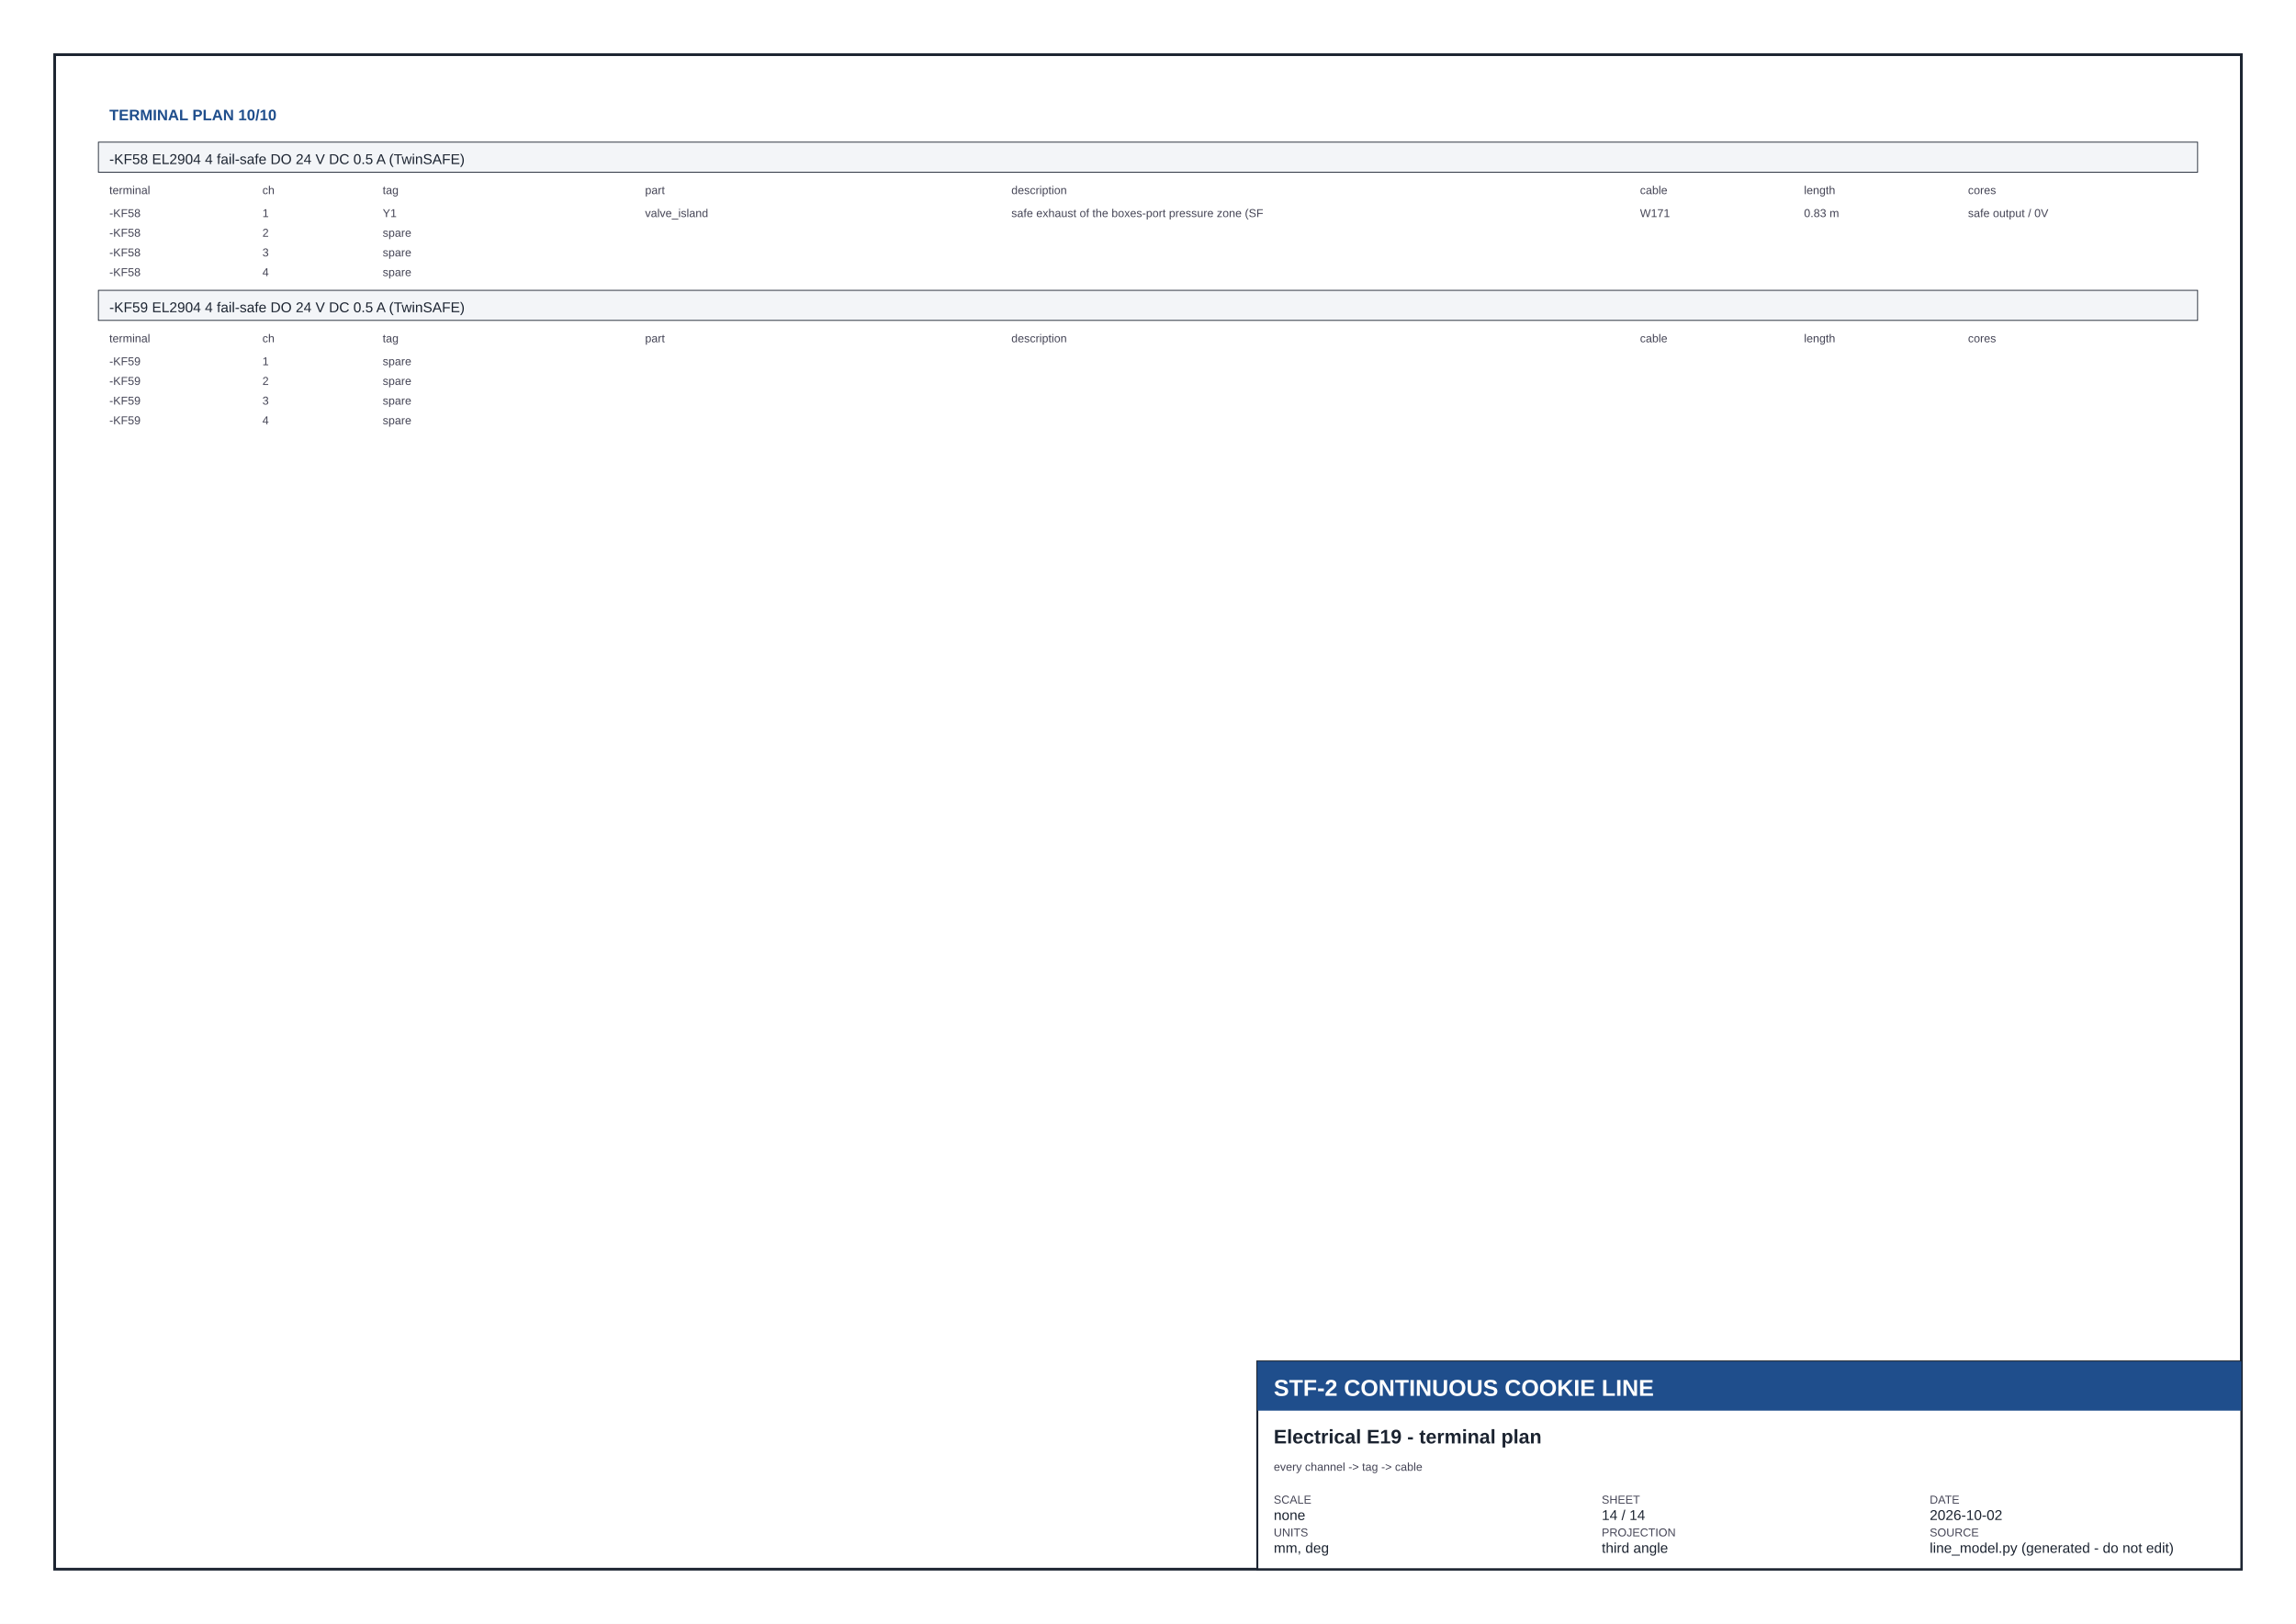
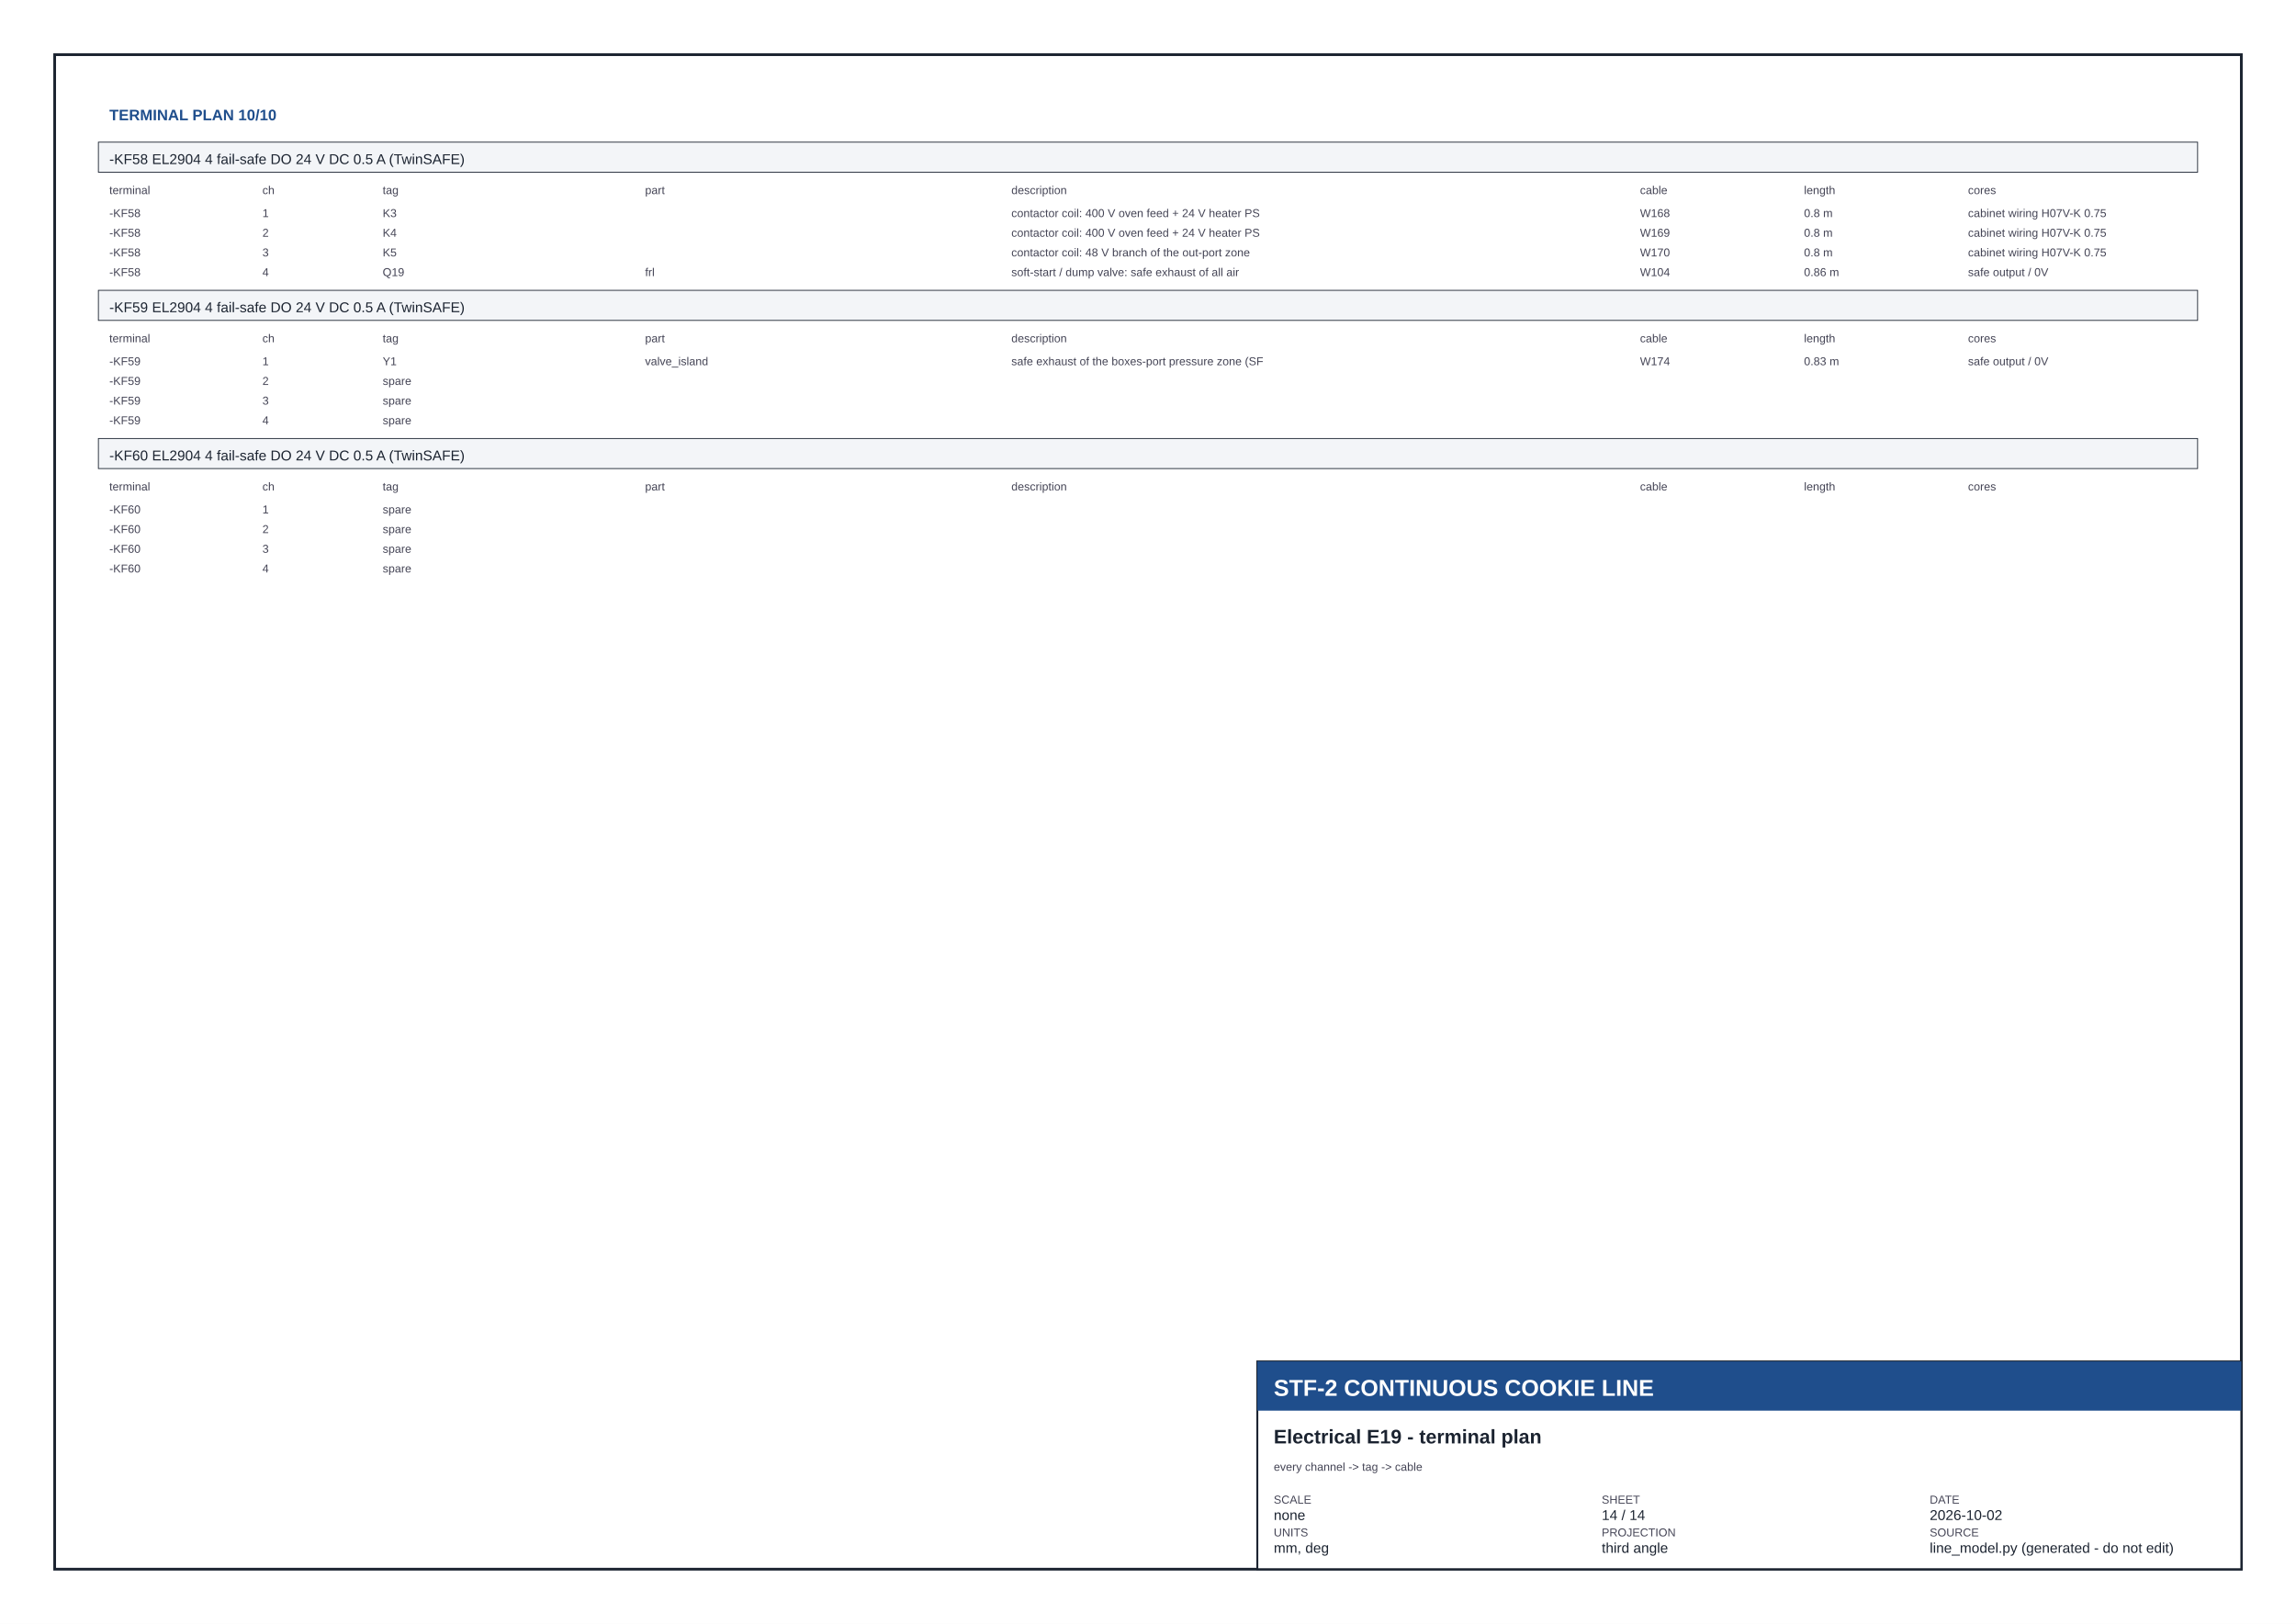
<svg xmlns="http://www.w3.org/2000/svg" width="420mm" height="297mm" viewBox="0 0 420 297">
  <defs>
    <marker id="a" viewBox="0 0 10 10" refX="5" refY="5" markerWidth="4" markerHeight="4" orient="auto-start-reverse">
      <path d="M0,2 L10,5 L0,8 z" fill="#1b2330" />
    </marker>
    <marker id="f" viewBox="0 0 10 10" refX="5" refY="5" markerWidth="5" markerHeight="5" orient="auto">
      <path d="M0,1 L10,5 L0,9 z" fill="#1f4e8c" />
    </marker>
    <pattern id="hatch" width="1.6" height="1.6" patternUnits="userSpaceOnUse" patternTransform="rotate(45)">
      <rect width="1.6" height="1.6" fill="#eef1f5" />
      <line x1="0" y1="0" x2="0" y2="1.6" stroke="#1b2330" stroke-width=".18" />
    </pattern>
  </defs>
  <style>
text{font-family:'Helvetica Neue',Arial,sans-serif;fill:#1b2330}
.vt{font-size:3.2px;font-weight:700;letter-spacing:.3px}
.dt{font-size:2.3px}
.dim{stroke:#1b2330;stroke-width:.15;fill:none}
.ext{stroke:#1b2330;stroke-width:.1}
.tb{font-size:2.6px}.tbh{font-size:4.2px;font-weight:700}.tbs{font-size:2.1px;fill:#445}
.nt{font-size:2.3px}.nh{font-size:2.8px;font-weight:700;fill:#1f4e8c}
.co{font-size:2.1px}.col{stroke:#1f4e8c;stroke-width:.15}
</style>
  <rect width="420" height="297" fill="#ffffff" />
  <rect x="10" y="10" width="400" height="277" fill="none" stroke="#1b2330" stroke-width=".5" />
  <text x="20.0" y="22.0" class="nh" text-anchor="start">TERMINAL PLAN 10/10</text>
  <rect x="18.0" y="26.0" width="384.0" height="5.5" fill="#f3f5f8" stroke="#1b2330" stroke-width="0.15" />
  <text x="20.0" y="30.0" class="tb" text-anchor="start">-KF58  EL2904  4 fail-safe DO 24 V DC 0.5 A (TwinSAFE)</text>
  <text x="20.0" y="35.5" class="tbs" text-anchor="start">terminal</text>
  <text x="48.0" y="35.5" class="tbs" text-anchor="start">ch</text>
  <text x="70.0" y="35.5" class="tbs" text-anchor="start">tag</text>
  <text x="118.0" y="35.5" class="tbs" text-anchor="start">part</text>
  <text x="185.0" y="35.5" class="tbs" text-anchor="start">description</text>
  <text x="300.0" y="35.5" class="tbs" text-anchor="start">cable</text>
  <text x="330.0" y="35.5" class="tbs" text-anchor="start">length</text>
  <text x="360.0" y="35.5" class="tbs" text-anchor="start">cores</text>
  <text x="20.0" y="39.7" class="tbs" text-anchor="start">-KF58</text>
  <text x="48.0" y="39.7" class="tbs" text-anchor="start">1</text>
-   <text x="70.0" y="39.7" class="tbs" text-anchor="start">Y1</text>
-   <text x="118.0" y="39.7" class="tbs" text-anchor="start">valve_island</text>
-   <text x="185.0" y="39.7" class="tbs" text-anchor="start">safe exhaust of the boxes-port pressure zone (SF</text>
-   <text x="300.0" y="39.7" class="tbs" text-anchor="start">W171</text>
-   <text x="330.0" y="39.7" class="tbs" text-anchor="start">0.83 m</text>
-   <text x="360.0" y="39.7" class="tbs" text-anchor="start">safe output / 0V</text>
+   <text x="70.0" y="39.7" class="tbs" text-anchor="start">K3</text>
+   <text x="118.0" y="39.7" class="tbs" text-anchor="start" />
+   <text x="185.0" y="39.7" class="tbs" text-anchor="start">contactor coil: 400 V oven feed + 24 V heater PS</text>
+   <text x="300.0" y="39.7" class="tbs" text-anchor="start">W168</text>
+   <text x="330.0" y="39.7" class="tbs" text-anchor="start">0.8 m</text>
+   <text x="360.0" y="39.7" class="tbs" text-anchor="start">cabinet wiring H07V-K 0.75</text>
  <text x="20.0" y="43.3" class="tbs" text-anchor="start">-KF58</text>
  <text x="48.0" y="43.3" class="tbs" text-anchor="start">2</text>
-   <text x="70.0" y="43.3" class="tbs" text-anchor="start">spare</text>
+   <text x="70.0" y="43.3" class="tbs" text-anchor="start">K4</text>
  <text x="118.0" y="43.3" class="tbs" text-anchor="start" />
-   <text x="185.0" y="43.3" class="tbs" text-anchor="start" />
-   <text x="300.0" y="43.3" class="tbs" text-anchor="start" />
-   <text x="330.0" y="43.3" class="tbs" text-anchor="start" />
-   <text x="360.0" y="43.3" class="tbs" text-anchor="start" />
+   <text x="185.0" y="43.3" class="tbs" text-anchor="start">contactor coil: 400 V oven feed + 24 V heater PS</text>
+   <text x="300.0" y="43.3" class="tbs" text-anchor="start">W169</text>
+   <text x="330.0" y="43.3" class="tbs" text-anchor="start">0.8 m</text>
+   <text x="360.0" y="43.3" class="tbs" text-anchor="start">cabinet wiring H07V-K 0.75</text>
  <text x="20.0" y="46.9" class="tbs" text-anchor="start">-KF58</text>
  <text x="48.0" y="46.9" class="tbs" text-anchor="start">3</text>
-   <text x="70.0" y="46.9" class="tbs" text-anchor="start">spare</text>
+   <text x="70.0" y="46.9" class="tbs" text-anchor="start">K5</text>
  <text x="118.0" y="46.9" class="tbs" text-anchor="start" />
-   <text x="185.0" y="46.9" class="tbs" text-anchor="start" />
-   <text x="300.0" y="46.9" class="tbs" text-anchor="start" />
-   <text x="330.0" y="46.9" class="tbs" text-anchor="start" />
-   <text x="360.0" y="46.9" class="tbs" text-anchor="start" />
+   <text x="185.0" y="46.9" class="tbs" text-anchor="start">contactor coil: 48 V branch of the out-port zone</text>
+   <text x="300.0" y="46.9" class="tbs" text-anchor="start">W170</text>
+   <text x="330.0" y="46.9" class="tbs" text-anchor="start">0.8 m</text>
+   <text x="360.0" y="46.9" class="tbs" text-anchor="start">cabinet wiring H07V-K 0.75</text>
  <text x="20.0" y="50.5" class="tbs" text-anchor="start">-KF58</text>
  <text x="48.0" y="50.5" class="tbs" text-anchor="start">4</text>
-   <text x="70.0" y="50.5" class="tbs" text-anchor="start">spare</text>
-   <text x="118.0" y="50.5" class="tbs" text-anchor="start" />
-   <text x="185.0" y="50.5" class="tbs" text-anchor="start" />
-   <text x="300.0" y="50.5" class="tbs" text-anchor="start" />
-   <text x="330.0" y="50.5" class="tbs" text-anchor="start" />
-   <text x="360.0" y="50.5" class="tbs" text-anchor="start" />
+   <text x="70.0" y="50.5" class="tbs" text-anchor="start">Q19</text>
+   <text x="118.0" y="50.5" class="tbs" text-anchor="start">frl</text>
+   <text x="185.0" y="50.5" class="tbs" text-anchor="start">soft-start / dump valve: safe exhaust of all air</text>
+   <text x="300.0" y="50.5" class="tbs" text-anchor="start">W104</text>
+   <text x="330.0" y="50.5" class="tbs" text-anchor="start">0.86 m</text>
+   <text x="360.0" y="50.5" class="tbs" text-anchor="start">safe output / 0V</text>
  <rect x="18.0" y="53.1" width="384.0" height="5.5" fill="#f3f5f8" stroke="#1b2330" stroke-width="0.15" />
  <text x="20.0" y="57.1" class="tb" text-anchor="start">-KF59  EL2904  4 fail-safe DO 24 V DC 0.5 A (TwinSAFE)</text>
  <text x="20.0" y="62.6" class="tbs" text-anchor="start">terminal</text>
  <text x="48.0" y="62.6" class="tbs" text-anchor="start">ch</text>
  <text x="70.0" y="62.6" class="tbs" text-anchor="start">tag</text>
  <text x="118.0" y="62.6" class="tbs" text-anchor="start">part</text>
  <text x="185.0" y="62.6" class="tbs" text-anchor="start">description</text>
  <text x="300.0" y="62.6" class="tbs" text-anchor="start">cable</text>
  <text x="330.0" y="62.6" class="tbs" text-anchor="start">length</text>
  <text x="360.0" y="62.6" class="tbs" text-anchor="start">cores</text>
  <text x="20.0" y="66.8" class="tbs" text-anchor="start">-KF59</text>
  <text x="48.0" y="66.8" class="tbs" text-anchor="start">1</text>
-   <text x="70.0" y="66.8" class="tbs" text-anchor="start">spare</text>
-   <text x="118.0" y="66.8" class="tbs" text-anchor="start" />
-   <text x="185.0" y="66.8" class="tbs" text-anchor="start" />
-   <text x="300.0" y="66.8" class="tbs" text-anchor="start" />
-   <text x="330.0" y="66.8" class="tbs" text-anchor="start" />
-   <text x="360.0" y="66.8" class="tbs" text-anchor="start" />
+   <text x="70.0" y="66.8" class="tbs" text-anchor="start">Y1</text>
+   <text x="118.0" y="66.8" class="tbs" text-anchor="start">valve_island</text>
+   <text x="185.0" y="66.8" class="tbs" text-anchor="start">safe exhaust of the boxes-port pressure zone (SF</text>
+   <text x="300.0" y="66.8" class="tbs" text-anchor="start">W174</text>
+   <text x="330.0" y="66.8" class="tbs" text-anchor="start">0.83 m</text>
+   <text x="360.0" y="66.8" class="tbs" text-anchor="start">safe output / 0V</text>
  <text x="20.0" y="70.4" class="tbs" text-anchor="start">-KF59</text>
  <text x="48.0" y="70.4" class="tbs" text-anchor="start">2</text>
  <text x="70.0" y="70.4" class="tbs" text-anchor="start">spare</text>
  <text x="118.0" y="70.4" class="tbs" text-anchor="start" />
  <text x="185.0" y="70.4" class="tbs" text-anchor="start" />
  <text x="300.0" y="70.4" class="tbs" text-anchor="start" />
  <text x="330.0" y="70.4" class="tbs" text-anchor="start" />
  <text x="360.0" y="70.4" class="tbs" text-anchor="start" />
  <text x="20.0" y="74.0" class="tbs" text-anchor="start">-KF59</text>
  <text x="48.0" y="74.0" class="tbs" text-anchor="start">3</text>
  <text x="70.0" y="74.0" class="tbs" text-anchor="start">spare</text>
  <text x="118.0" y="74.0" class="tbs" text-anchor="start" />
  <text x="185.0" y="74.0" class="tbs" text-anchor="start" />
  <text x="300.0" y="74.0" class="tbs" text-anchor="start" />
  <text x="330.0" y="74.0" class="tbs" text-anchor="start" />
  <text x="360.0" y="74.0" class="tbs" text-anchor="start" />
  <text x="20.0" y="77.6" class="tbs" text-anchor="start">-KF59</text>
  <text x="48.0" y="77.6" class="tbs" text-anchor="start">4</text>
  <text x="70.0" y="77.6" class="tbs" text-anchor="start">spare</text>
  <text x="118.0" y="77.6" class="tbs" text-anchor="start" />
  <text x="185.0" y="77.6" class="tbs" text-anchor="start" />
  <text x="300.0" y="77.6" class="tbs" text-anchor="start" />
  <text x="330.0" y="77.6" class="tbs" text-anchor="start" />
  <text x="360.0" y="77.6" class="tbs" text-anchor="start" />
+   <rect x="18.0" y="80.2" width="384.0" height="5.5" fill="#f3f5f8" stroke="#1b2330" stroke-width="0.15" />
+   <text x="20.0" y="84.2" class="tb" text-anchor="start">-KF60  EL2904  4 fail-safe DO 24 V DC 0.5 A (TwinSAFE)</text>
+   <text x="20.0" y="89.7" class="tbs" text-anchor="start">terminal</text>
+   <text x="48.0" y="89.7" class="tbs" text-anchor="start">ch</text>
+   <text x="70.0" y="89.7" class="tbs" text-anchor="start">tag</text>
+   <text x="118.0" y="89.7" class="tbs" text-anchor="start">part</text>
+   <text x="185.0" y="89.7" class="tbs" text-anchor="start">description</text>
+   <text x="300.0" y="89.7" class="tbs" text-anchor="start">cable</text>
+   <text x="330.0" y="89.7" class="tbs" text-anchor="start">length</text>
+   <text x="360.0" y="89.7" class="tbs" text-anchor="start">cores</text>
+   <text x="20.0" y="93.9" class="tbs" text-anchor="start">-KF60</text>
+   <text x="48.0" y="93.9" class="tbs" text-anchor="start">1</text>
+   <text x="70.0" y="93.9" class="tbs" text-anchor="start">spare</text>
+   <text x="118.0" y="93.9" class="tbs" text-anchor="start" />
+   <text x="185.0" y="93.9" class="tbs" text-anchor="start" />
+   <text x="300.0" y="93.9" class="tbs" text-anchor="start" />
+   <text x="330.0" y="93.9" class="tbs" text-anchor="start" />
+   <text x="360.0" y="93.9" class="tbs" text-anchor="start" />
+   <text x="20.0" y="97.5" class="tbs" text-anchor="start">-KF60</text>
+   <text x="48.0" y="97.5" class="tbs" text-anchor="start">2</text>
+   <text x="70.0" y="97.5" class="tbs" text-anchor="start">spare</text>
+   <text x="118.0" y="97.5" class="tbs" text-anchor="start" />
+   <text x="185.0" y="97.5" class="tbs" text-anchor="start" />
+   <text x="300.0" y="97.5" class="tbs" text-anchor="start" />
+   <text x="330.0" y="97.5" class="tbs" text-anchor="start" />
+   <text x="360.0" y="97.5" class="tbs" text-anchor="start" />
+   <text x="20.0" y="101.1" class="tbs" text-anchor="start">-KF60</text>
+   <text x="48.0" y="101.1" class="tbs" text-anchor="start">3</text>
+   <text x="70.0" y="101.1" class="tbs" text-anchor="start">spare</text>
+   <text x="118.0" y="101.1" class="tbs" text-anchor="start" />
+   <text x="185.0" y="101.1" class="tbs" text-anchor="start" />
+   <text x="300.0" y="101.1" class="tbs" text-anchor="start" />
+   <text x="330.0" y="101.1" class="tbs" text-anchor="start" />
+   <text x="360.0" y="101.1" class="tbs" text-anchor="start" />
+   <text x="20.0" y="104.7" class="tbs" text-anchor="start">-KF60</text>
+   <text x="48.0" y="104.7" class="tbs" text-anchor="start">4</text>
+   <text x="70.0" y="104.7" class="tbs" text-anchor="start">spare</text>
+   <text x="118.0" y="104.7" class="tbs" text-anchor="start" />
+   <text x="185.0" y="104.7" class="tbs" text-anchor="start" />
+   <text x="300.0" y="104.7" class="tbs" text-anchor="start" />
+   <text x="330.0" y="104.7" class="tbs" text-anchor="start" />
+   <text x="360.0" y="104.7" class="tbs" text-anchor="start" />
  <rect x="230" y="249" width="180" height="38" fill="#fff" stroke="#1b2330" stroke-width=".35" />
  <rect x="230" y="249" width="180" height="9" fill="#1f4e8c" />
  <text x="233" y="255.3" class="tbh" style="fill:#fff">STF-2 CONTINUOUS COOKIE LINE</text>
  <text x="233" y="264" class="tbh" style="font-size:3.6px">Electrical E19 - terminal plan</text>
  <text x="233" y="269" class="tbs">every channel -&gt; tag -&gt; cable</text>
  <text x="233" y="275" class="tbs">SCALE</text>
  <text x="233" y="278" class="tb">none</text>
  <text x="293" y="275" class="tbs">SHEET</text>
  <text x="293" y="278" class="tb">14 / 14</text>
  <text x="353" y="275" class="tbs">DATE</text>
  <text x="353" y="278" class="tb">2026-10-02</text>
  <text x="233" y="281" class="tbs">UNITS</text>
  <text x="233" y="284" class="tb">mm, deg</text>
  <text x="293" y="281" class="tbs">PROJECTION</text>
  <text x="293" y="284" class="tb">third angle</text>
  <text x="353" y="281" class="tbs">SOURCE</text>
  <text x="353" y="284" class="tb">line_model.py (generated - do not edit)</text>
</svg>
